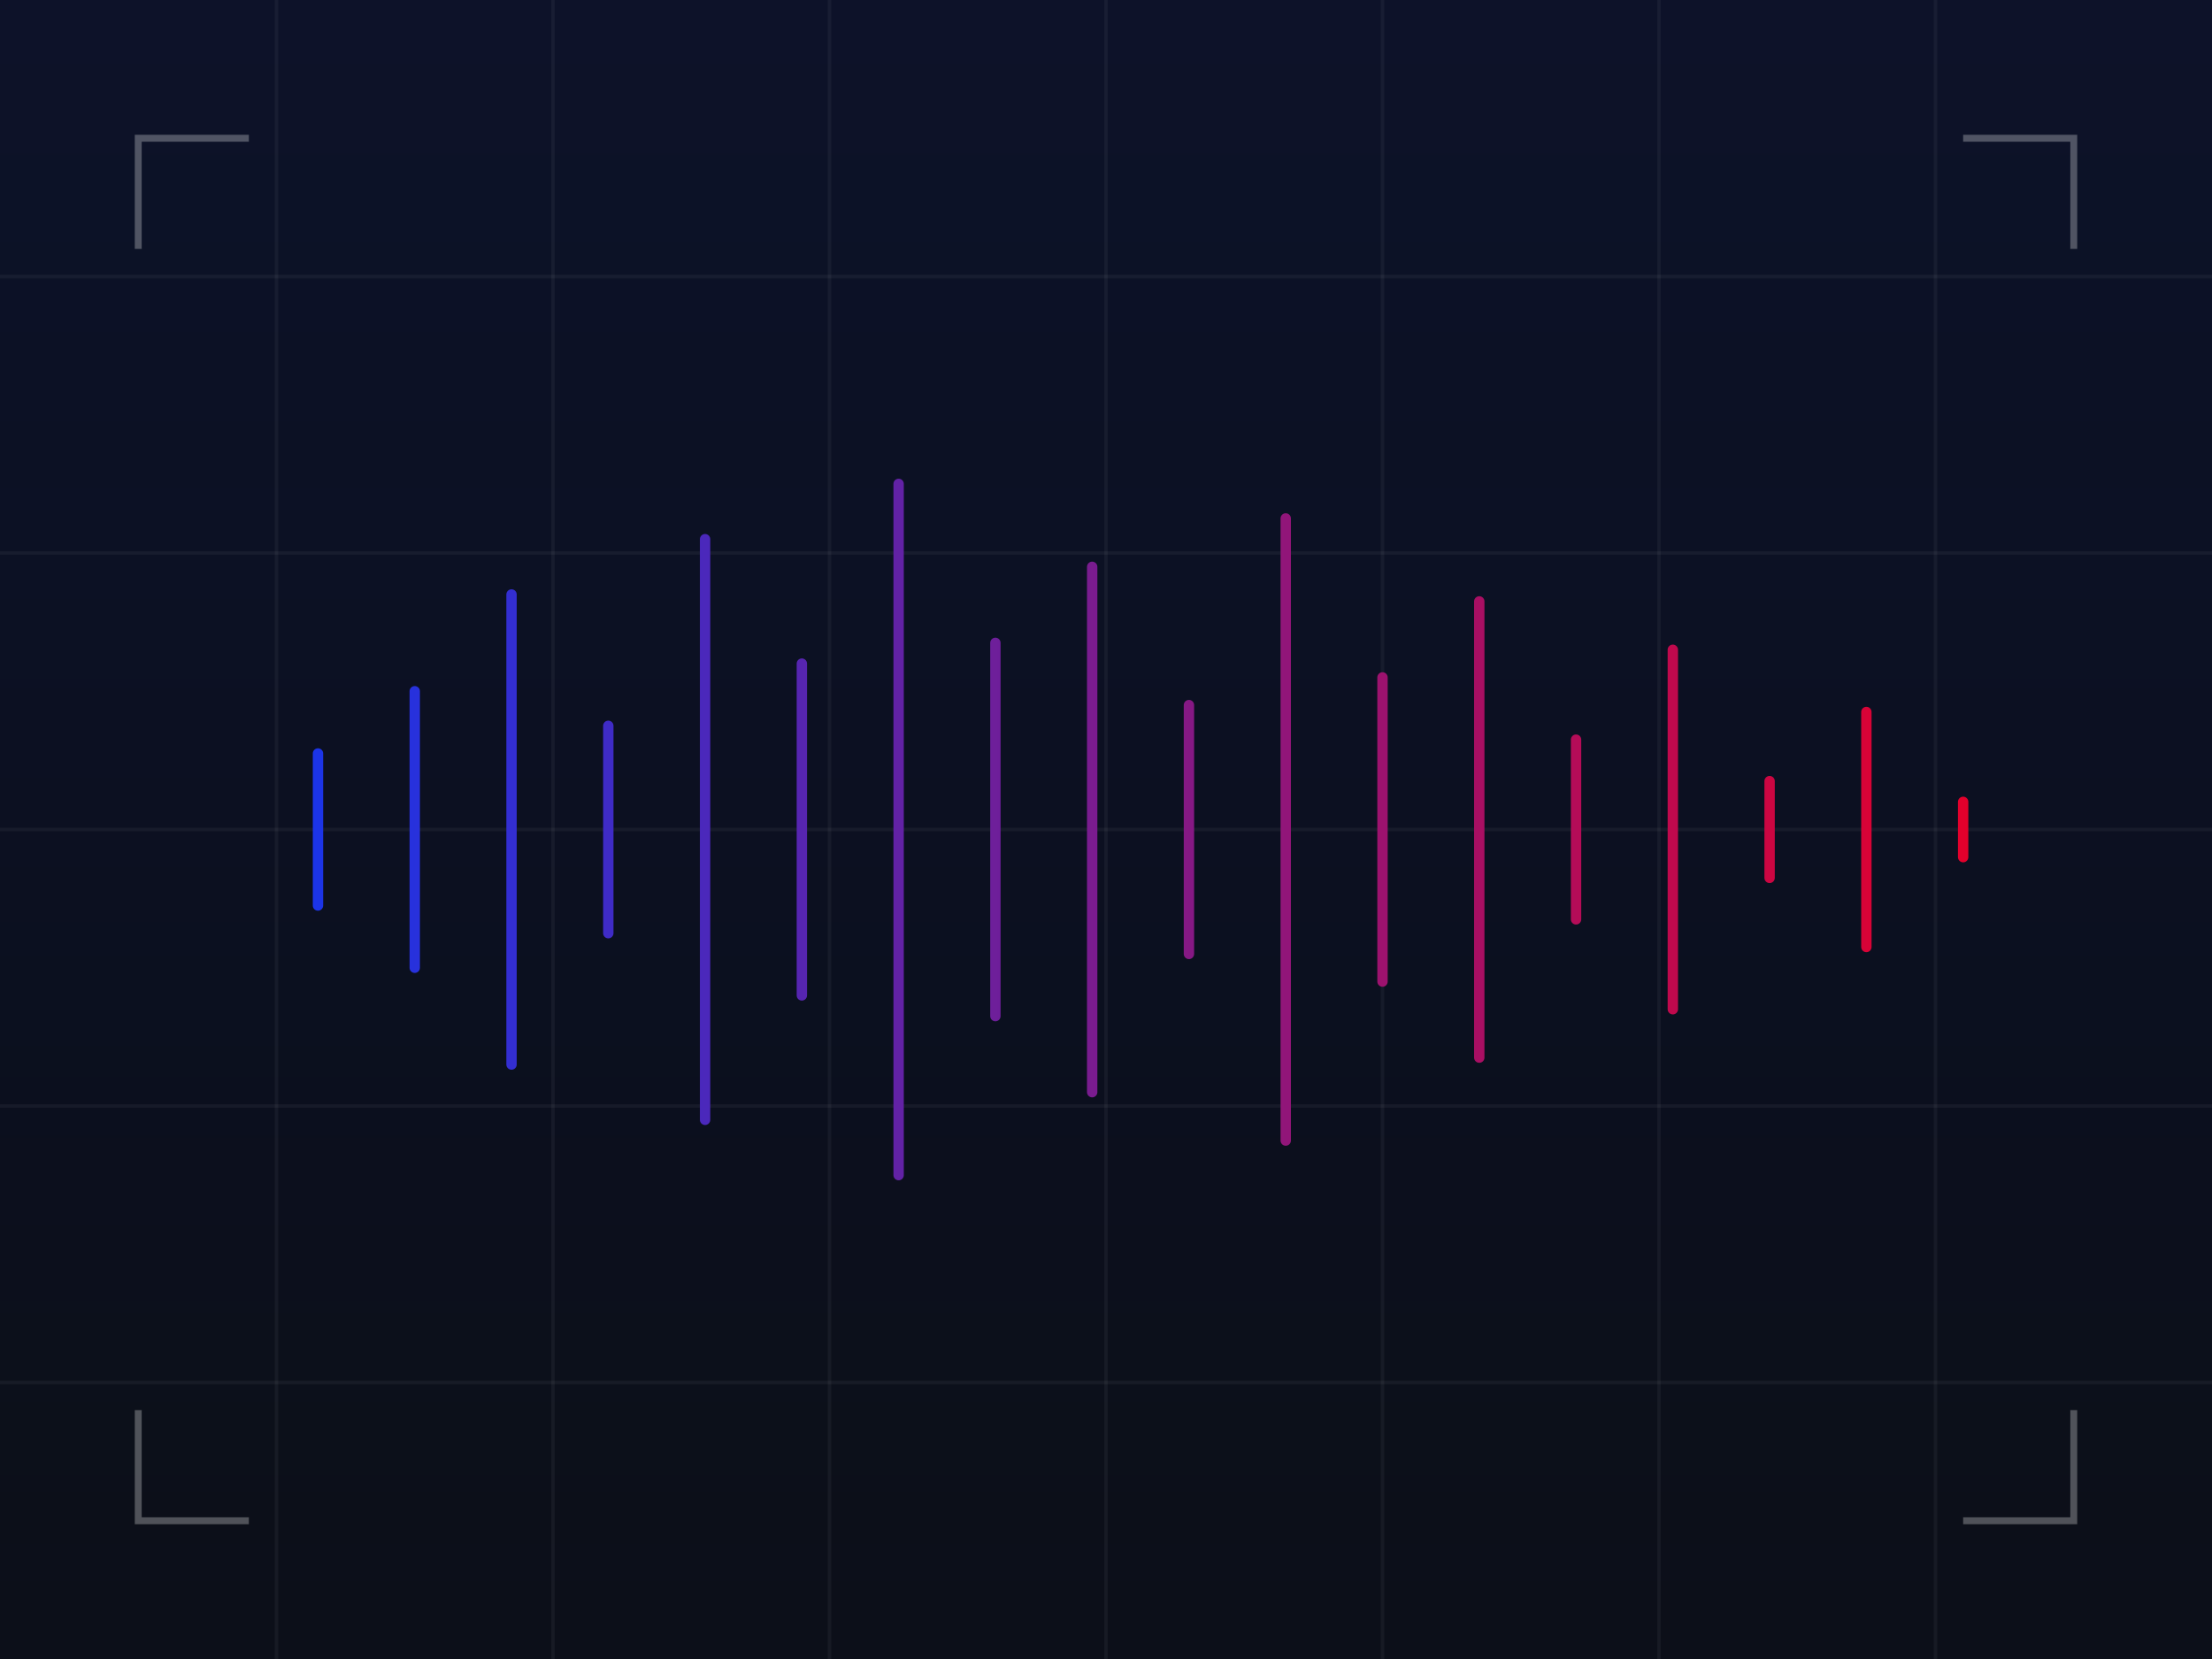
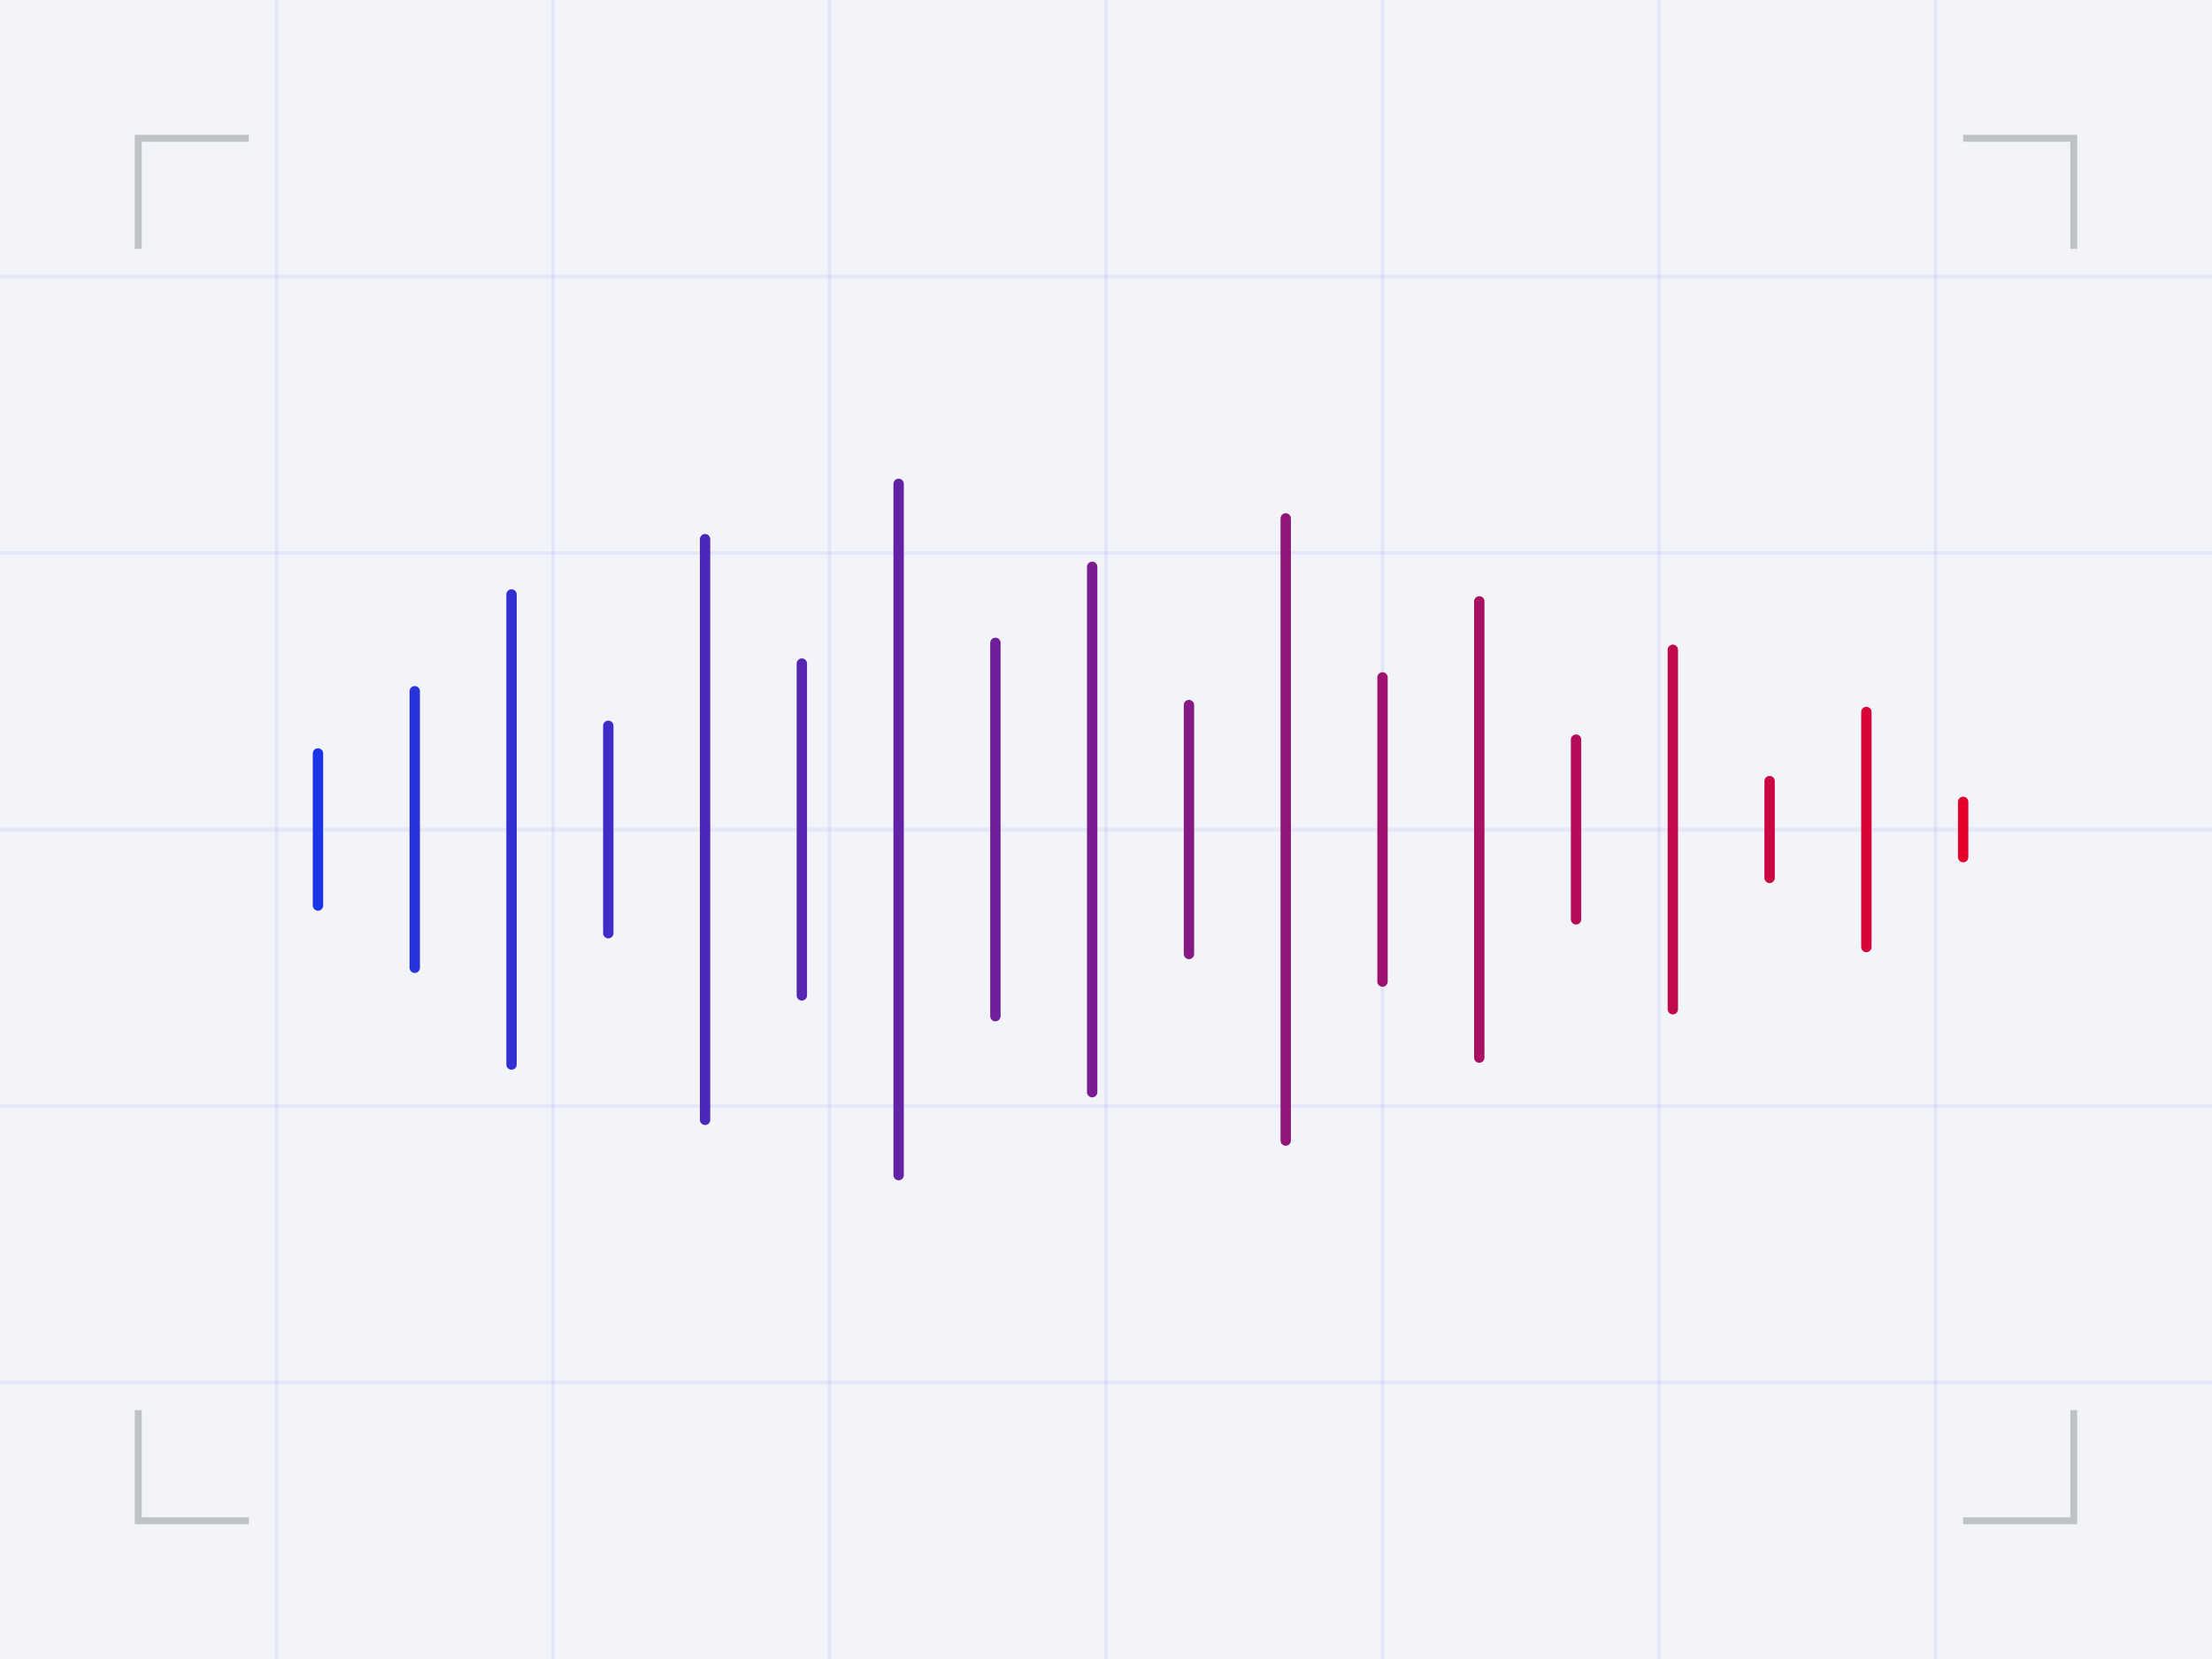
- <svg xmlns="http://www.w3.org/2000/svg" viewBox="0 0 640 480" width="640" height="480" role="img" aria-label="An abstract waveform and record frame">
+ <svg xmlns="http://www.w3.org/2000/svg" viewBox="0 0 640 480" width="640" height="480" role="img" aria-label="An abstract waveform in a viewfinder">
  <defs>
    <linearGradient id="sweep" x1="0" y1="0" x2="1" y2="0">
      <stop offset="0%" stop-color="#1B34E8" />
      <stop offset="100%" stop-color="#E4002B" />
    </linearGradient>
-     <linearGradient id="fade" x1="0" y1="0" x2="0" y2="1">
-       <stop offset="0%" stop-color="#1B34E8" stop-opacity="0.10" />
-       <stop offset="100%" stop-color="#1B34E8" stop-opacity="0.02" />
-     </linearGradient>
  </defs>
-   <rect width="640" height="480" fill="#0B0E14" />
-   <rect width="640" height="480" fill="url(#fade)" />
-   <g stroke="#FFFFFF" stroke-opacity="0.05" stroke-width="1">
+   <rect width="640" height="480" fill="#F2F4FA" />
+   <g stroke="#1B34E8" stroke-opacity="0.07" stroke-width="1">
    <path d="M0 80h640M0 160h640M0 240h640M0 320h640M0 400h640" />
    <path d="M80 0v480M160 0v480M240 0v480M320 0v480M400 0v480M480 0v480M560 0v480" />
  </g>
  <g stroke="url(#sweep)" stroke-width="3" stroke-linecap="round">
-     <path d="M64 240v0" />
    <path d="M92 218v44M120 200v80M148 172v136M176 210v60M204 156v168M232 192v96              M260 140v200M288 186v108M316 164v152M344 204v72M372 150v180M400 196v88              M428 174v132M456 214v52M484 188v104M512 226v28M540 206v68M568 232v16" />
  </g>
-   <g stroke="#FFFFFF" stroke-opacity="0.28" stroke-width="2" fill="none">
+   <g stroke="#0B0E14" stroke-opacity="0.22" stroke-width="2" fill="none">
    <path d="M40 72V40h32M568 40h32v32M600 408v32h-32M72 440H40v-32" />
  </g>
</svg>
